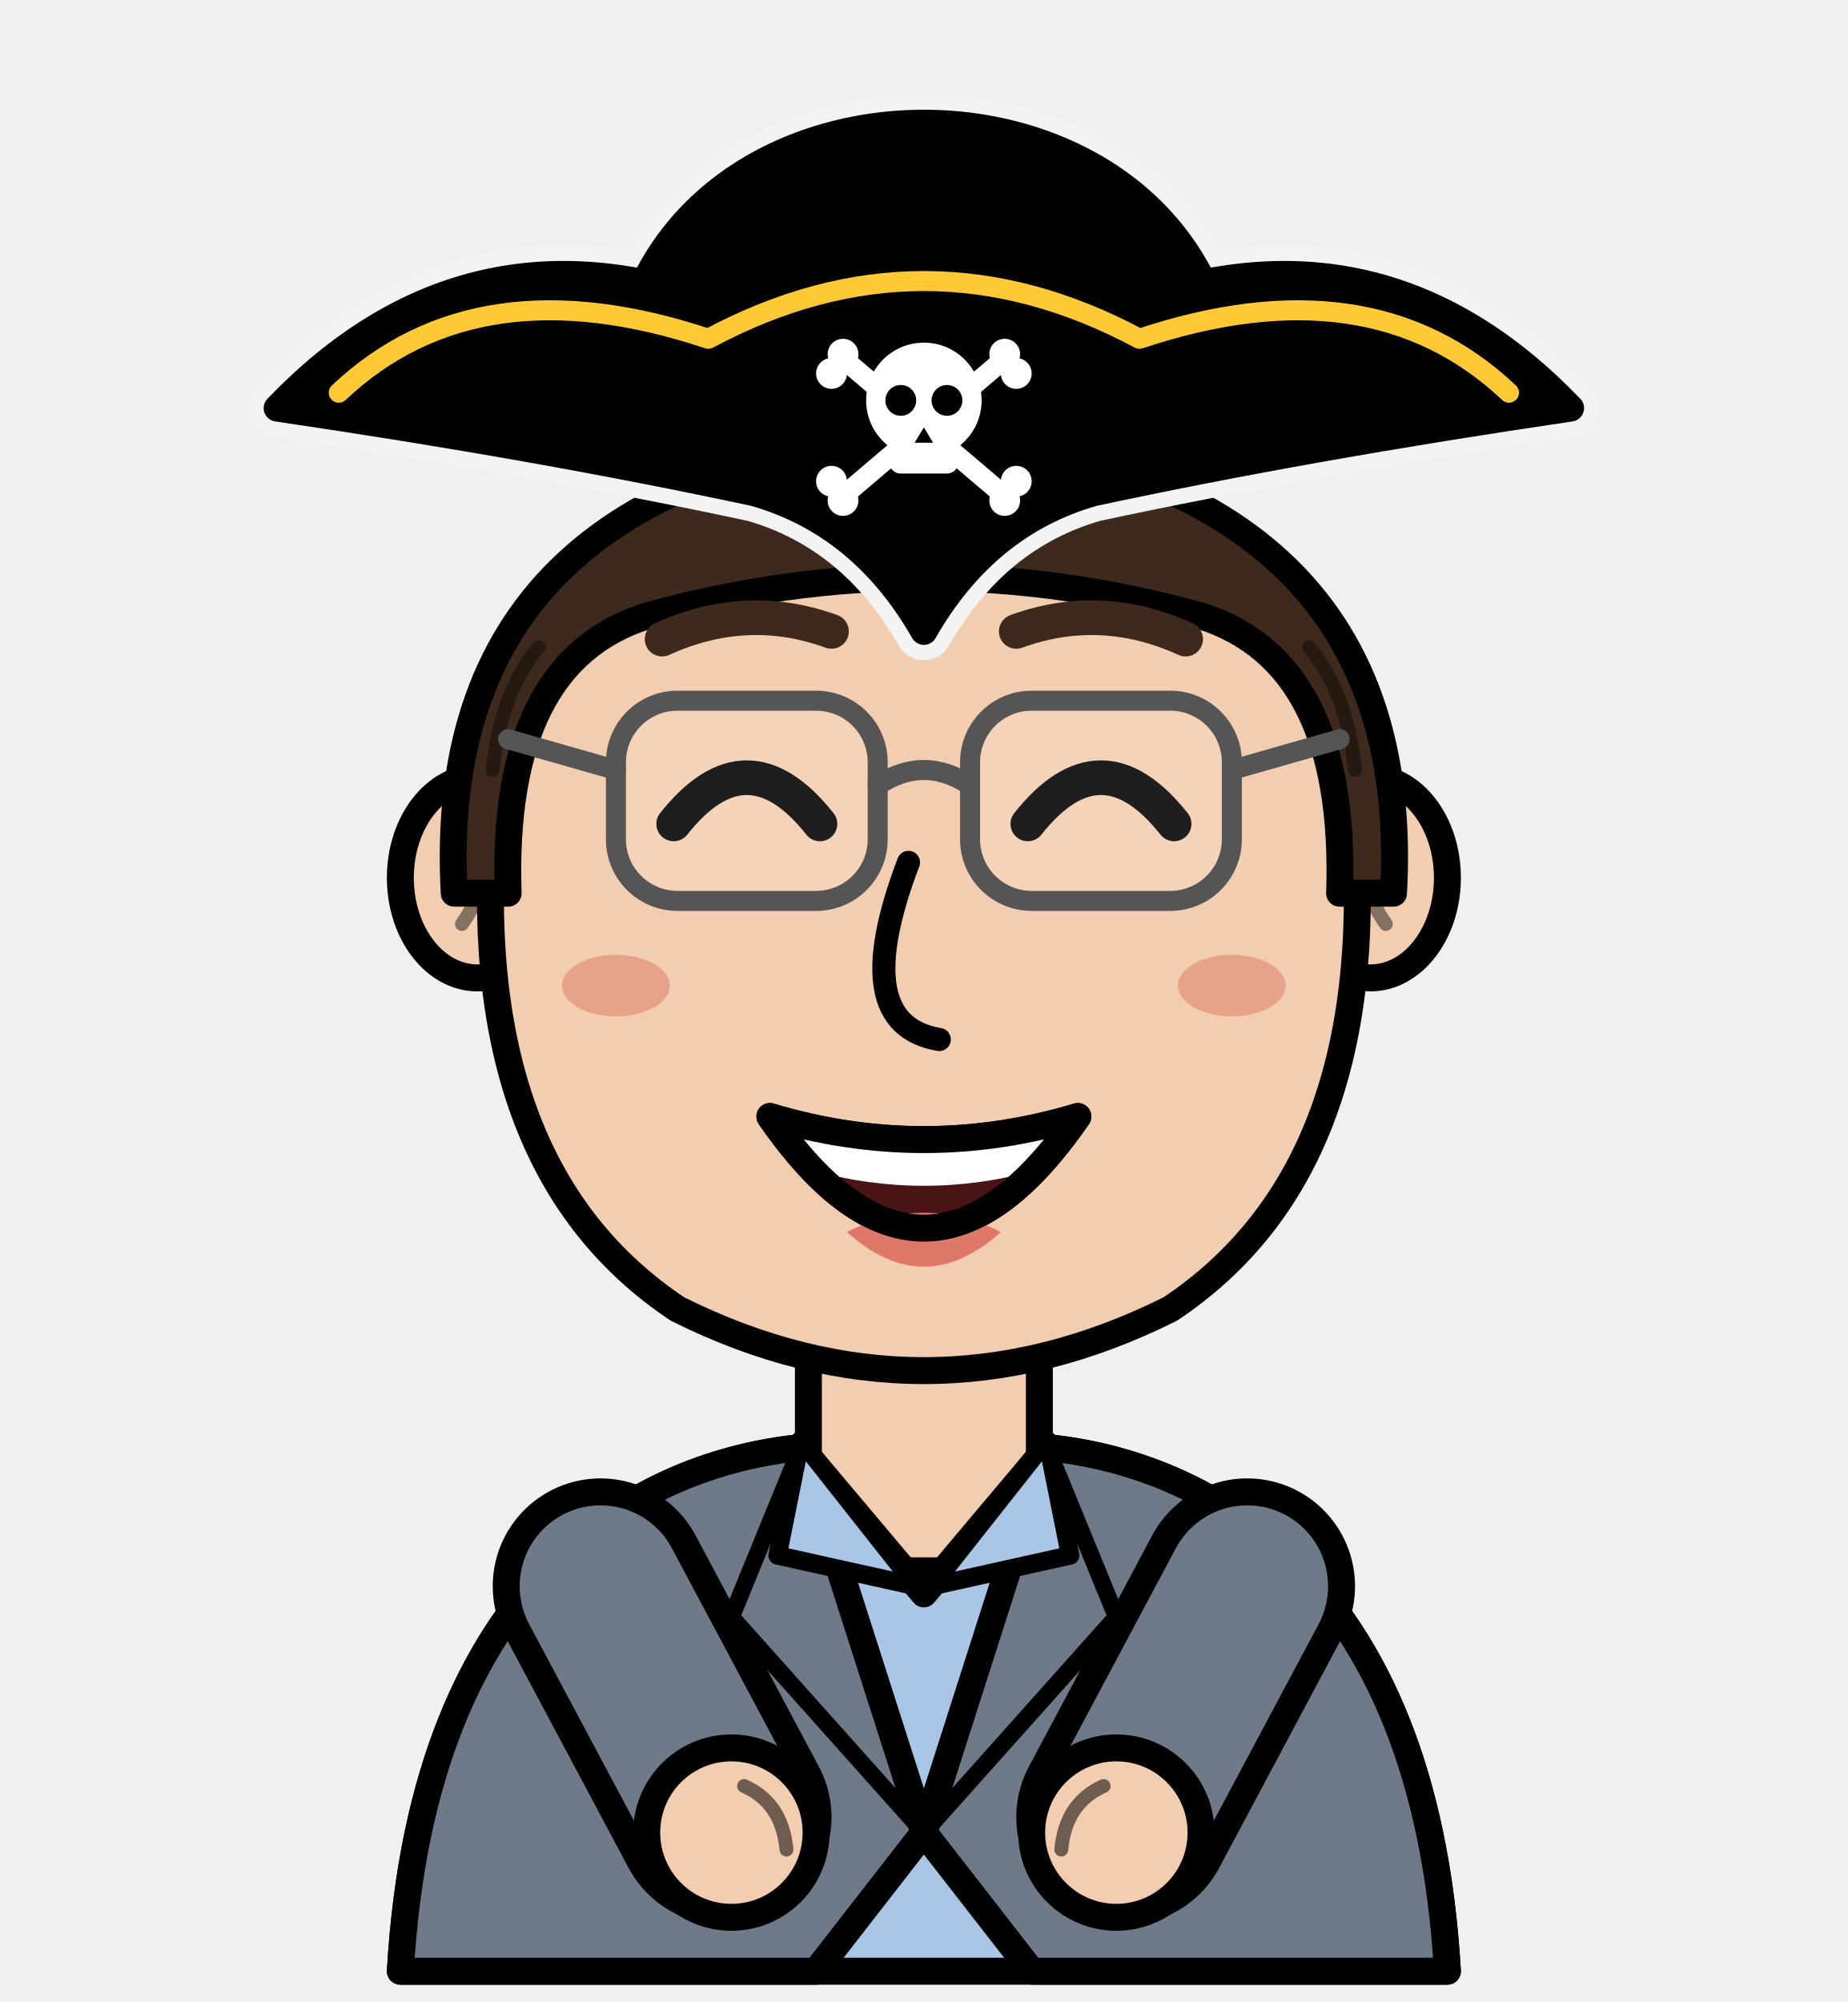
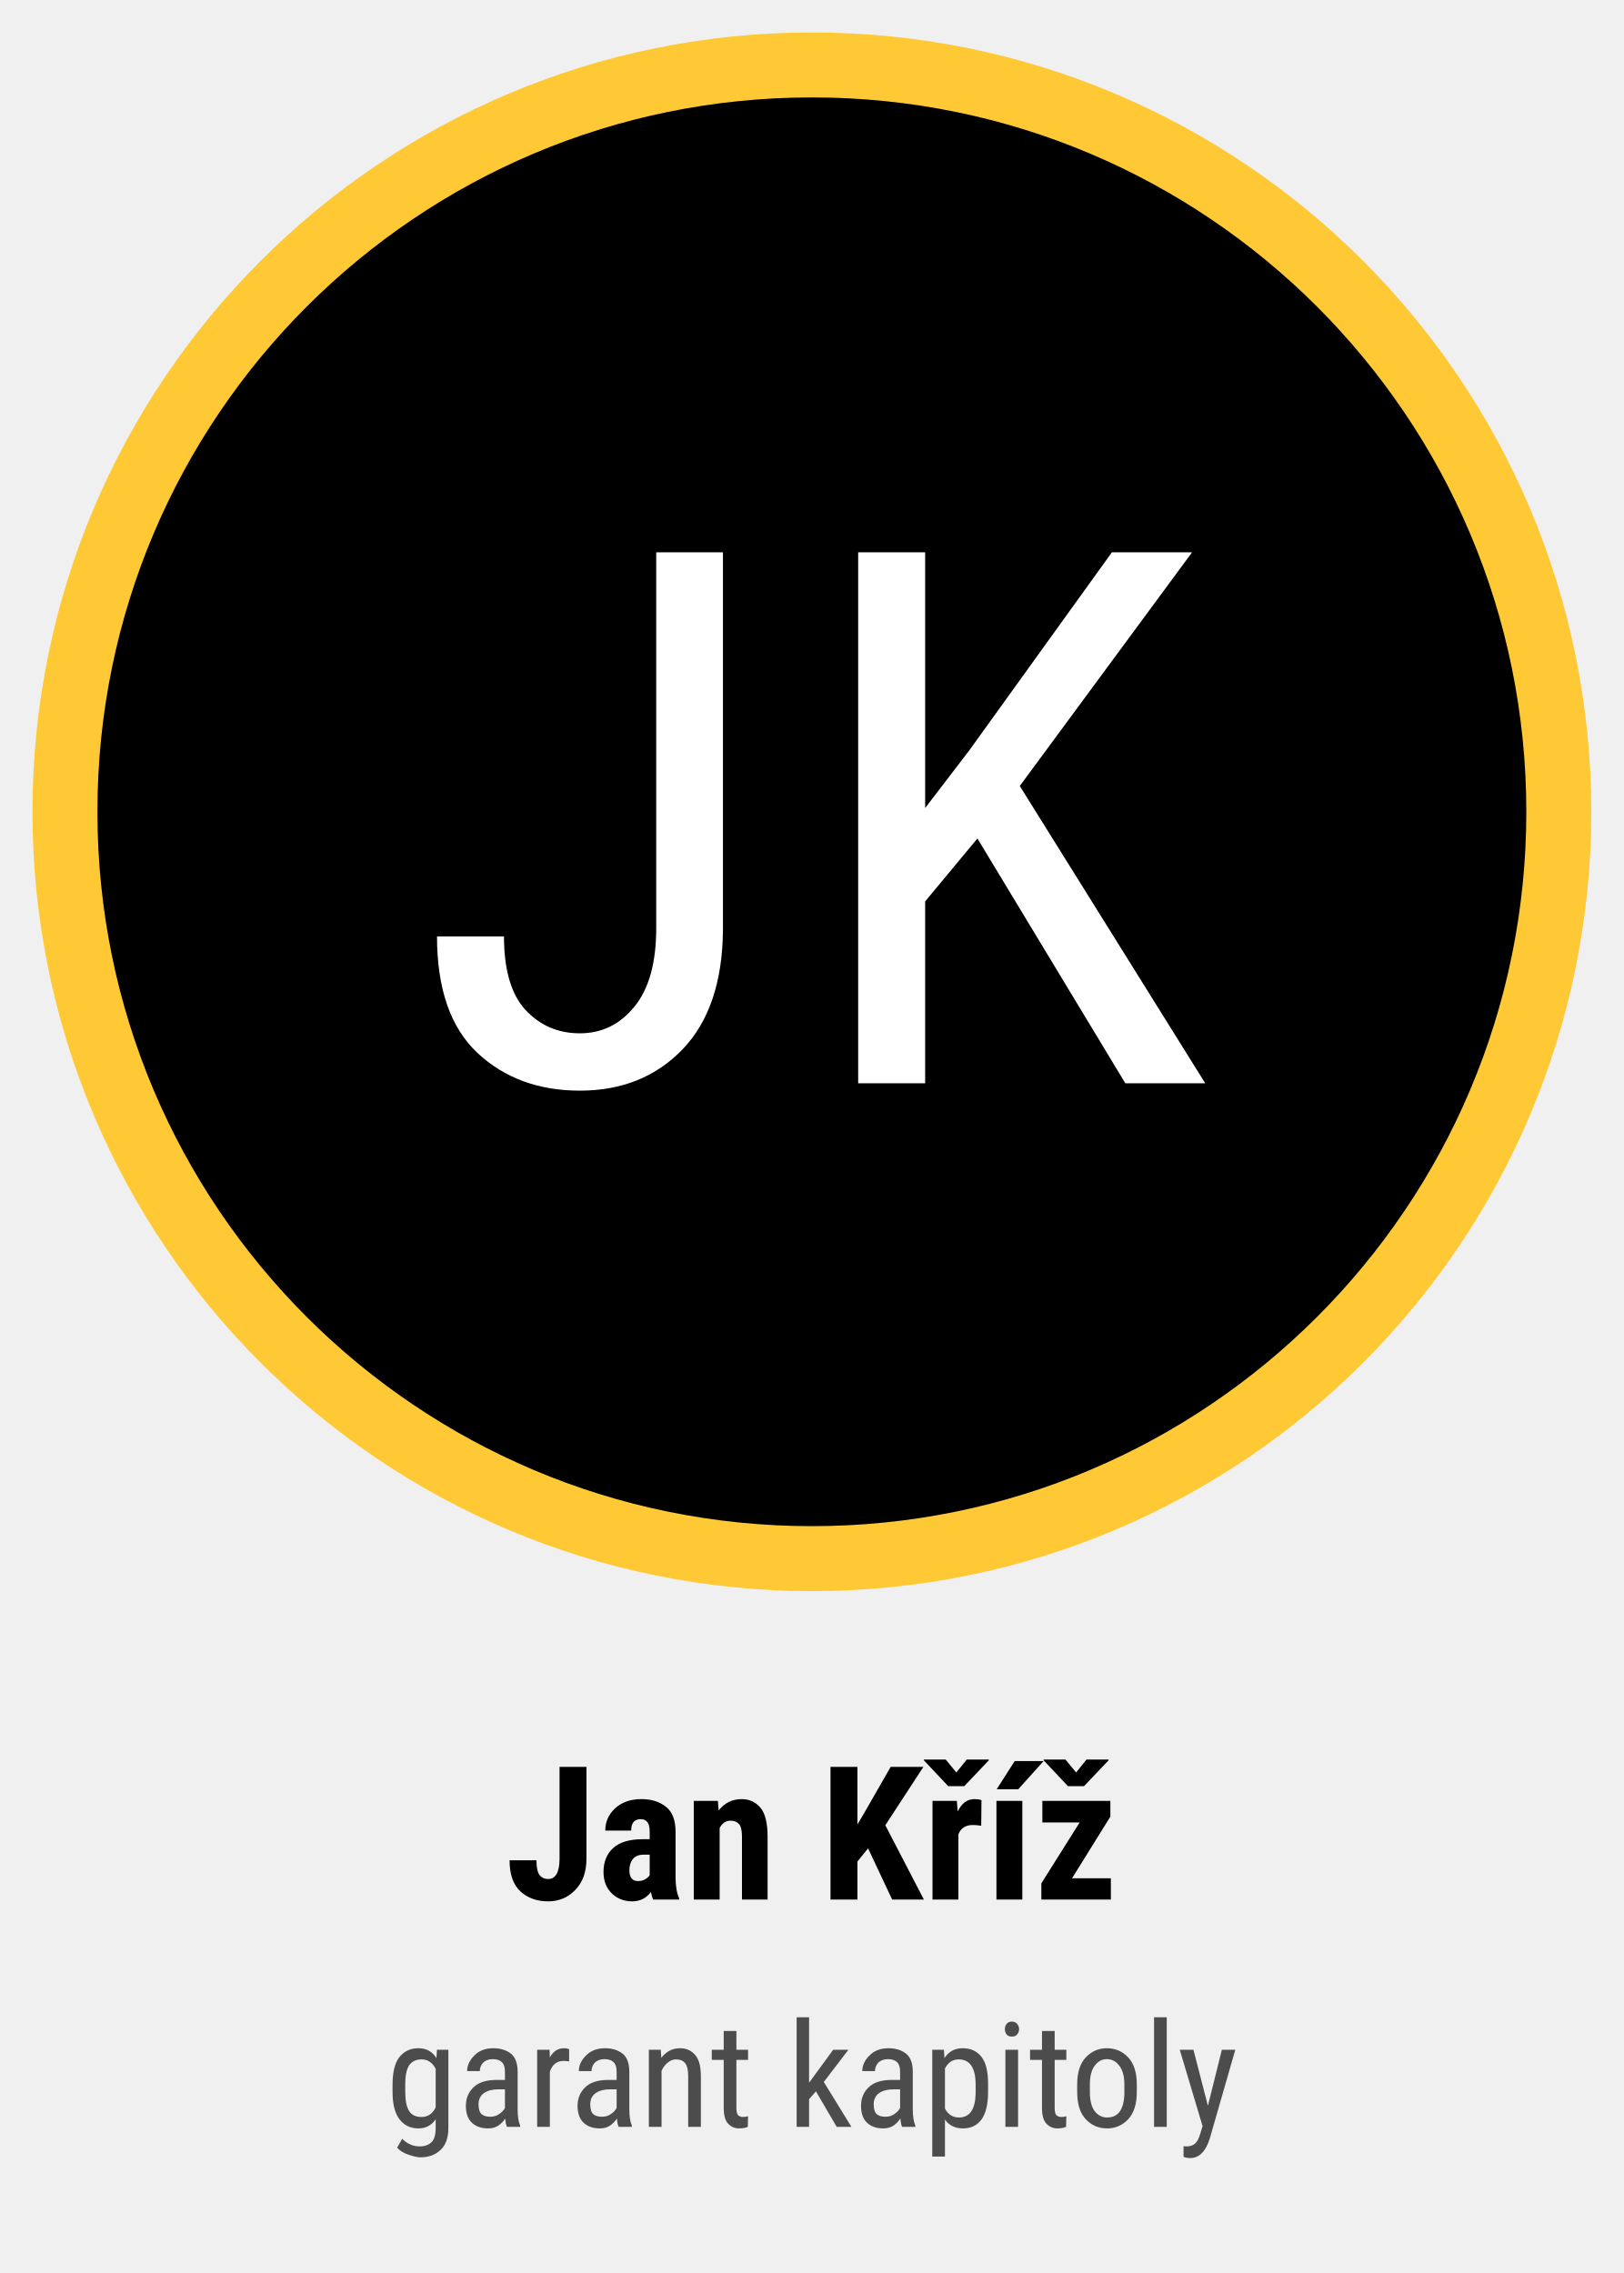
- <svg xmlns="http://www.w3.org/2000/svg" role="img" aria-label="Jan Kříž, garant kapitoly, v pirátském klobouku má radost" viewBox="0 0 240 260" width="600" height="650" data-mood="happy" data-kdo="kriz">
-   <g data-part="breath" style="transform-box:fill-box;transform-origin:50% 100%;transform:scale(1)">
-     <g>
-       <path d="M 105 156 V 204 H 135 V 156 Z" fill="#f2cdb0" stroke="#000" stroke-width="3.5" stroke-linejoin="round" />
-       <g>
-         <path d="M 52 256 L 52 256 C 55 204 84 190 104 188 L 120 207 L 136 188 C 156 190 185 204 188 256 L 188 256 Z" fill="#a9c6e6" stroke="#000" stroke-width="3.5" stroke-linejoin="round" />
-         <path d="M 52 256 L 52 256 C 55 204 84 190 104 188 L 120 238 L 106 256 Z" fill="#6f7a88" stroke="#000" stroke-width="3.5" stroke-linejoin="round" />
-         <path d="M 188 256 L 188 256 C 185 204 156 190 136 188 L 120 238 L 134 256 Z" fill="#6f7a88" stroke="#000" stroke-width="3.5" stroke-linejoin="round" />
-         <path d="M 104 188 L 95 210 L 120 238 M 136 188 L 145 210 L 120 238" fill="none" stroke="#000" stroke-width="2.2" stroke-linejoin="round" />
-         <path d="M 104 187 L 119 206 L 101 202 Z" fill="#a9c6e6" stroke="#000" stroke-width="2.4" stroke-linejoin="round" />
-         <path d="M 136 187 L 121 206 L 139 202 Z" fill="#a9c6e6" stroke="#000" stroke-width="2.4" stroke-linejoin="round" />
-       </g>
-       <g>
-         <g fill="none" stroke-linecap="round" stroke-linejoin="round">
-           <path d="M 78 206 L 94 236" stroke="#000" stroke-width="28" />
-           <path d="M 78 206 L 94 236" stroke="#6f7a88" stroke-width="21" />
-         </g>
-         <g>
-           <circle cx="95" cy="238" r="11" fill="#f2cdb0" stroke="#000" stroke-width="3.5" stroke-linejoin="round" />
-           <path d="M 96.65 231.95 q 4.95 2.2 5.5 8.25" fill="none" stroke="#000" stroke-width="1.8" stroke-linecap="round" opacity="0.55" />
-         </g>
-       </g>
-       <g>
-         <g fill="none" stroke-linecap="round" stroke-linejoin="round">
-           <path d="M 162 206 L 146 236" stroke="#000" stroke-width="28" />
-           <path d="M 162 206 L 146 236" stroke="#6f7a88" stroke-width="21" />
-         </g>
-         <g>
-           <circle cx="145" cy="238" r="11" fill="#f2cdb0" stroke="#000" stroke-width="3.5" stroke-linejoin="round" />
-           <path d="M 143.35 231.95 q -4.95 2.2 -5.5 8.25" fill="none" stroke="#000" stroke-width="1.8" stroke-linecap="round" opacity="0.55" />
-         </g>
-       </g>
-       <g>
-         <ellipse cx="62" cy="114" rx="10" ry="13" fill="#f2cdb0" stroke="#000" stroke-width="3.5" stroke-linejoin="round" />
-         <path d="M 60 107 q 5 6 0 13" fill="none" stroke="#000" stroke-width="1.8" stroke-linecap="round" opacity="0.45" />
-         <ellipse cx="178" cy="114" rx="10" ry="13" fill="#f2cdb0" stroke="#000" stroke-width="3.5" stroke-linejoin="round" />
-         <path d="M 180 107 q -5 6 0 13" fill="none" stroke="#000" stroke-width="1.8" stroke-linecap="round" opacity="0.45" />
-       </g>
-       <path d="M 64 108 Q 64 70 120 62 Q 176 70 176 108 Q 179 152 152 170 Q 120 186 88 170 Q 61 152 64 108 Z" fill="#f2cdb0" stroke="#000" stroke-width="3.5" stroke-linejoin="round" />
-       <g>
-         <path d="M 59 116 Q 56 62 120 56 Q 184 62 181 116 L 174 116 Q 175 86 156 80 Q 120 70 84 80 Q 65 86 66 116 Z" fill="#3d2a1c" stroke="#000" stroke-width="3.5" stroke-linejoin="round" />
-         <path d="M 64 100 q 1 -10 6 -16 M 176 100 q -1 -10 -6 -16" fill="none" stroke="#000" stroke-width="1.8" opacity="0.4" stroke-linecap="round" />
-       </g>
-       <path d="M 118 112 Q 110 133 122 135" fill="none" stroke="#000" stroke-width="3" stroke-linecap="round" />
-       <g>
-         <path d="M 100 145 Q 120 174 140 145 Q 120 151 100 145 Z" fill="#4a1414" stroke="#000" stroke-width="3.5" stroke-linejoin="round" />
-         <path d="M 110 160 Q 120 155 130 160 Q 125 164.5 120 164.5 Q 115 164.5 110 160 Z" fill="#e0786a" />
-         <path d="M 103.5 146.5 Q 120 151.5 136.5 146.5 L 134.5 152 Q 120 156 105.5 152 Z" fill="#fff" />
-         <path d="M 100 145 Q 120 174 140 145 Q 120 151 100 145 Z" fill="none" stroke="#000" stroke-width="3.5" stroke-linejoin="round" />
-       </g>
-       <path d="M 87.5 107 Q 97 95 106.5 107" fill="none" stroke="#000" stroke-width="4.5" stroke-linecap="round" />
-       <path d="M 133.5 107 Q 143 95 152.5 107" fill="none" stroke="#000" stroke-width="4.5" stroke-linecap="round" />
-       <ellipse cx="80" cy="128" rx="7" ry="4" fill="#e59a84" opacity="0.85" />
-       <ellipse cx="160" cy="128" rx="7" ry="4" fill="#e59a84" opacity="0.85" />
-       <g fill="none" stroke="#3d2a1c" stroke-width="4.5" stroke-linecap="round">
-         <path d="M 86 83 Q 97 78 108 82" />
-         <path d="M 132 82 Q 143 78 154 83" />
-       </g>
-       <g fill="none" stroke="#555" stroke-width="2.6" stroke-linejoin="round">
-         <rect x="80" y="91" width="34" height="26" rx="8" fill="#fff" fill-opacity="0.12" />
-         <rect x="126" y="91" width="34" height="26" rx="8" fill="#fff" fill-opacity="0.12" />
-         <path d="M 114 102 Q 120 98 126 102 M 80 100 L 66 96 M 160 100 L 174 96" stroke-linecap="round" />
-       </g>
-       <g stroke-linejoin="round">
-         <g fill="none" stroke="#f3f3f3" stroke-width="7.5">
-           <path d="M 80 52 C 82 4 158 4 160 52 Z" />
-           <path d="M 36 53 Q 60 28 92 39 Q 120 23 148 39 Q 180 28 204 53 Q 170 58 142 64 Q 128 68 120 82 Q 112 68 98 64 Q 70 58 36 53 Z" />
-         </g>
-         <path d="M 80 52 C 82 4 158 4 160 52 Z" fill="#000" stroke="#000" stroke-width="3.5" />
-         <path d="M 36 53 Q 60 28 92 39 Q 120 23 148 39 Q 180 28 204 53 Q 170 58 142 64 Q 128 68 120 82 Q 112 68 98 64 Q 70 58 36 53 Z" fill="#000" stroke="#000" stroke-width="3.5" />
-         <path d="M 44 51 Q 62 34 92 44 Q 120 29 148 44 Q 178 34 196 51" fill="none" stroke="#fec934" stroke-width="2.6" stroke-linecap="round" />
-         <g>
-           <g stroke="#fff" stroke-width="2.6" stroke-linecap="round">
-             <path d="M 110 47 L 130 64" />
-             <path d="M 130 47 L 110 64" />
-           </g>
-           <g fill="#fff">
-             <circle cx="109.5" cy="46" r="2" />
-             <circle cx="108" cy="48.5" r="2" />
-             <circle cx="130.5" cy="46" r="2" />
-             <circle cx="132" cy="48.5" r="2" />
-             <circle cx="109.5" cy="65" r="2" />
-             <circle cx="108" cy="62.5" r="2" />
-             <circle cx="130.5" cy="65" r="2" />
-             <circle cx="132" cy="62.5" r="2" />
-             <circle cx="120" cy="52" r="7.5" />
-             <rect x="115.5" y="55" width="9" height="6.5" rx="1.5" />
-           </g>
-           <g fill="#000">
-             <circle cx="117" cy="52" r="2" />
-             <circle cx="123" cy="52" r="2" />
-             <path d="M 120 55.5 l -1.2 2 h 2.4 Z" />
-           </g>
-         </g>
-       </g>
-     </g>
-   </g>
+ <svg xmlns="http://www.w3.org/2000/svg" viewBox="0 0 100 140" width="600" height="840" aria-hidden="true">
+   <circle cx="50" cy="50" r="46" fill="var(--ink, #000)" />
+   <circle cx="50" cy="50" r="46" fill="none" stroke="var(--sun, #fec934)" stroke-width="4" />
+   <text x="50" y="51" text-anchor="middle" dominant-baseline="central" font-family="'Bebas Neue', 'Roboto Condensed', Arial, sans-serif" font-size="46" letter-spacing="1.5" fill="var(--paper, #fff)">JK</text>
+   <text x="50" y="117" text-anchor="middle" font-family="'Roboto Condensed', Roboto, Arial, sans-serif" font-weight="700" font-size="11.5" fill="var(--ink, #000)">Jan Kříž</text>
+   <text x="50" y="131" text-anchor="middle" font-family="'Roboto Condensed', Roboto, Arial, sans-serif" font-size="9" fill="var(--muted, #4c4c4c)">garant kapitoly</text>
</svg>
